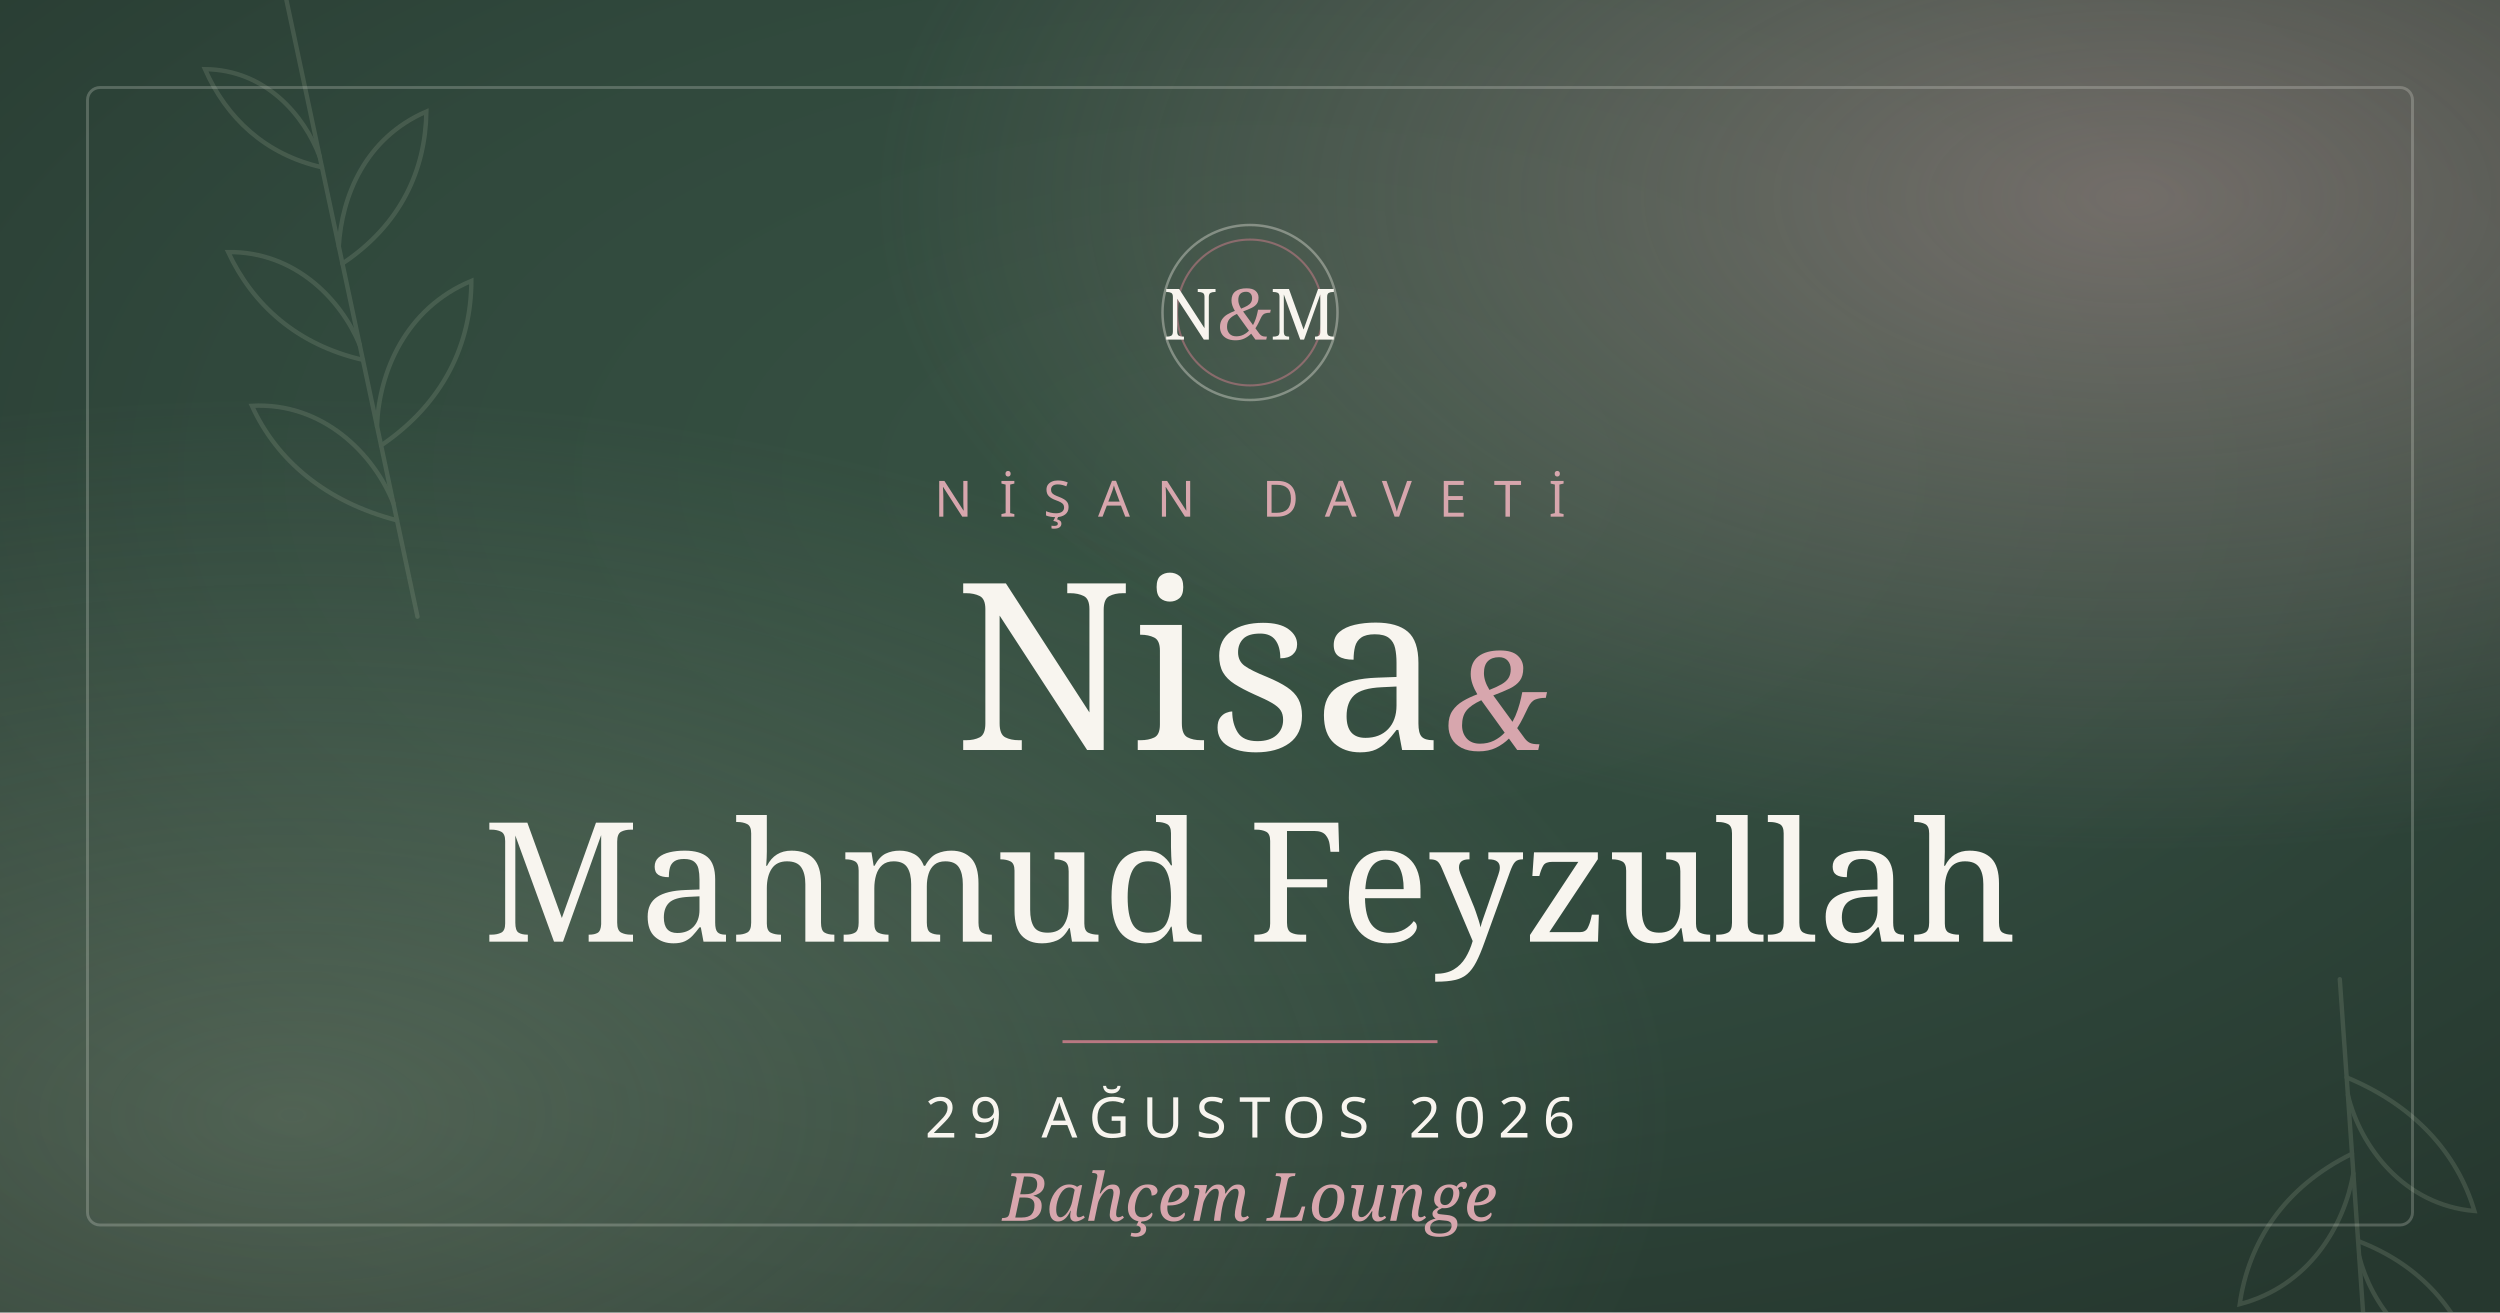
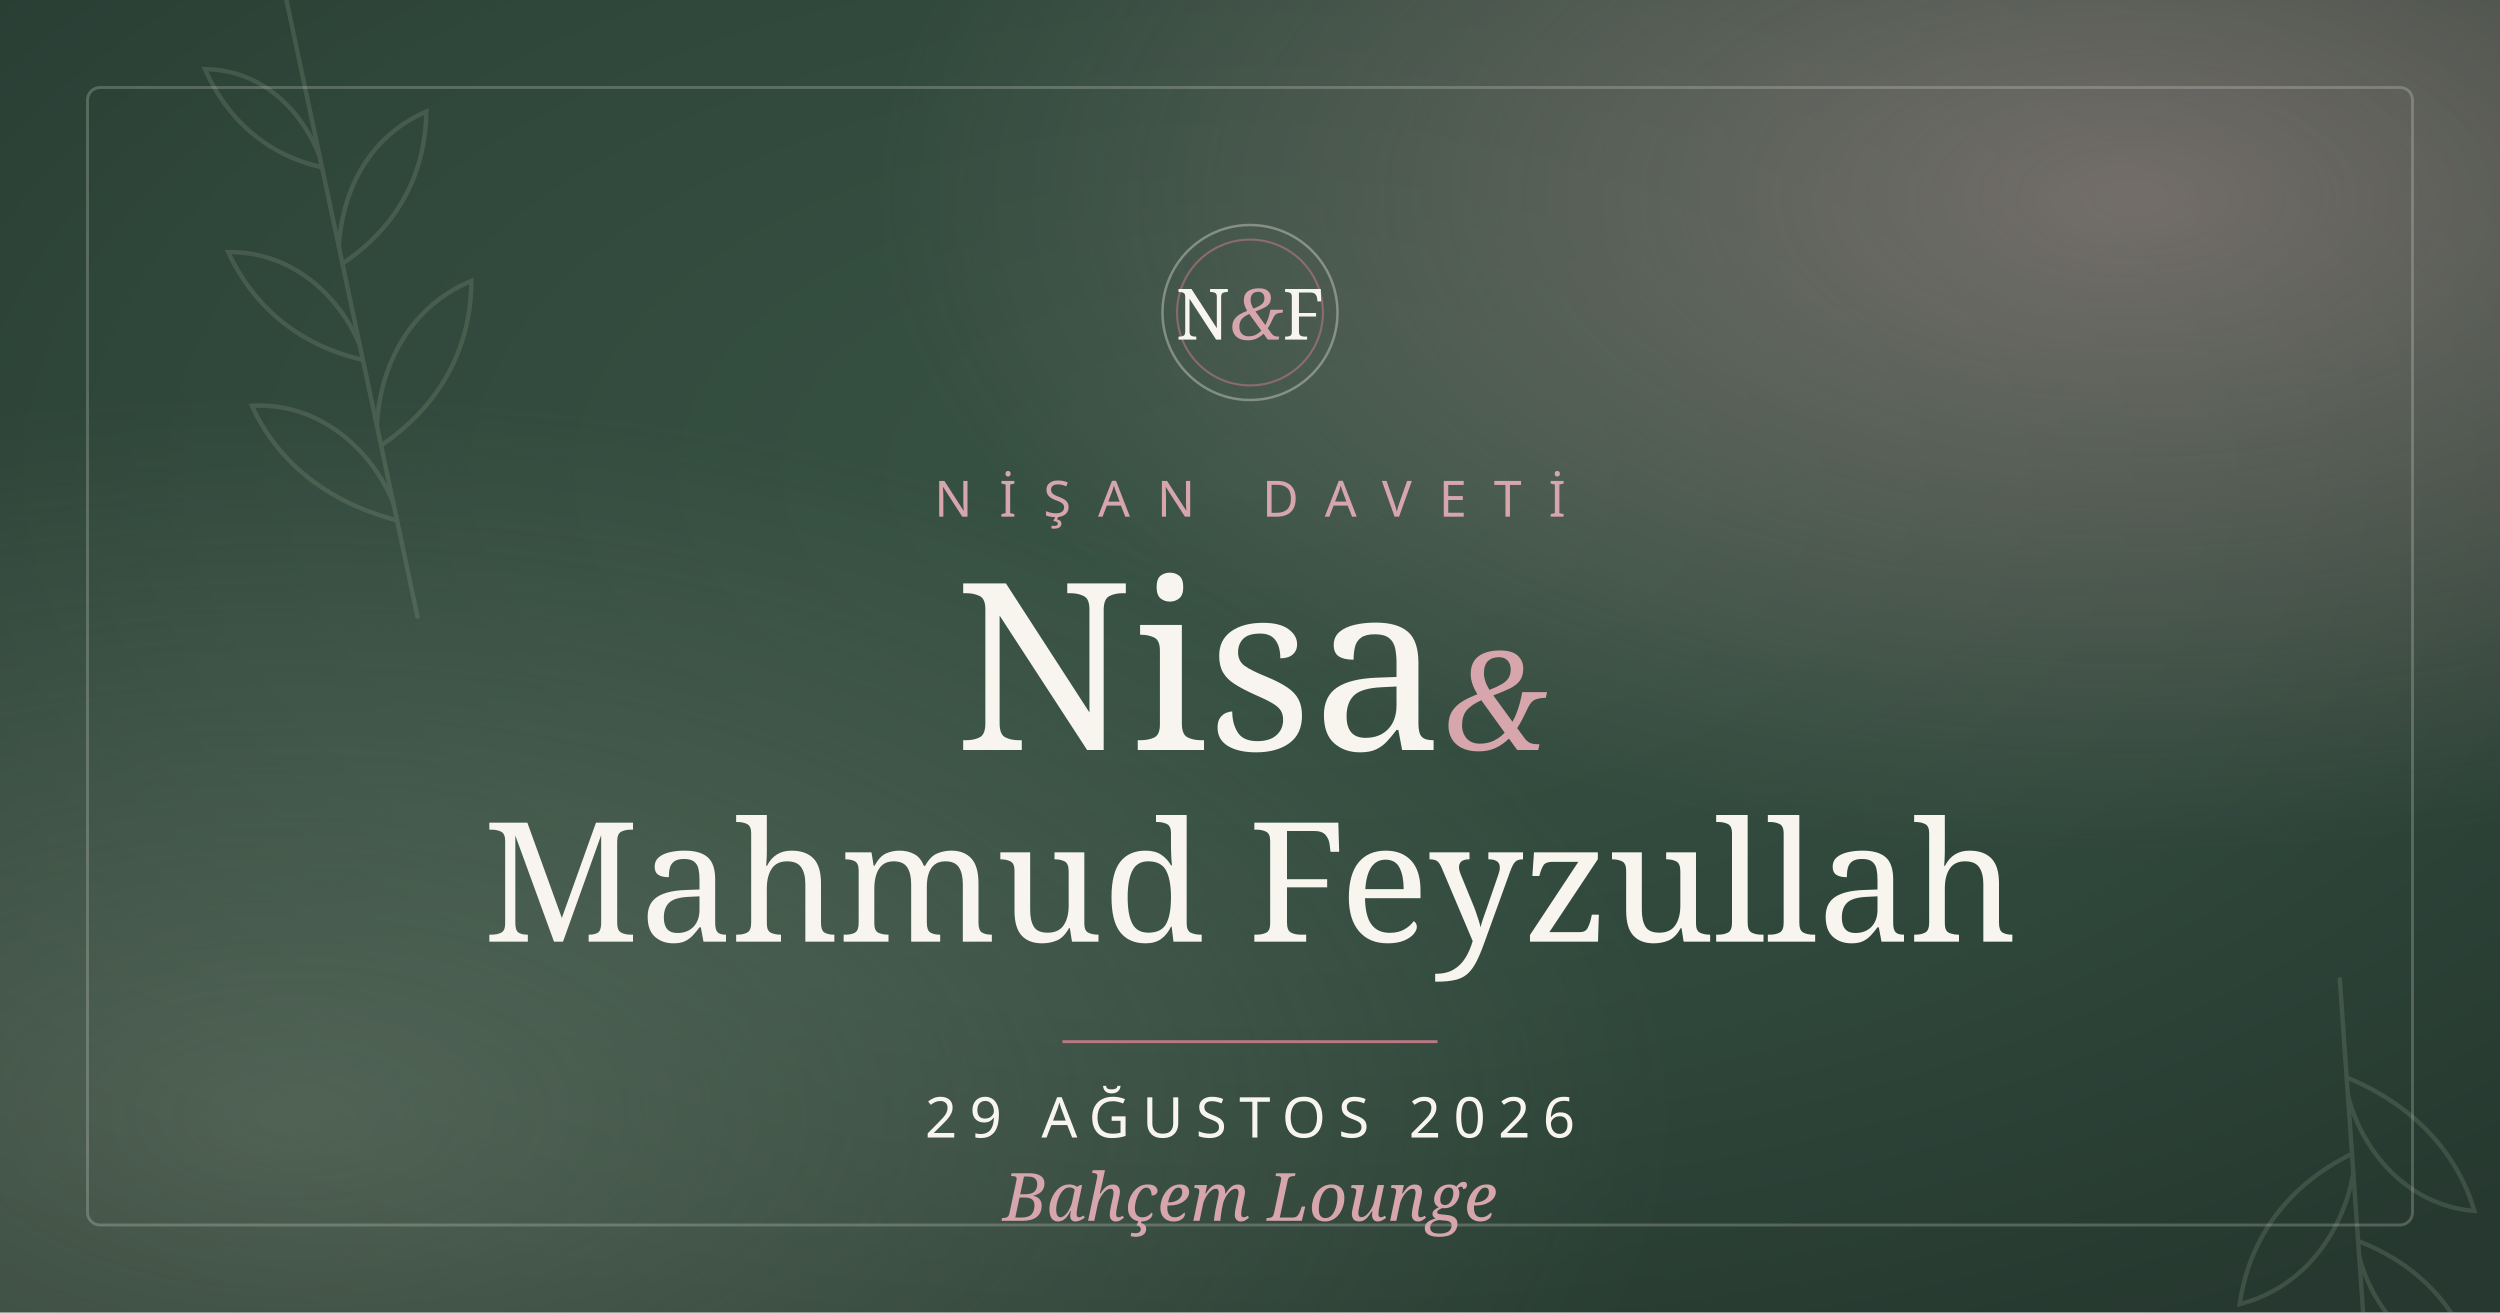
<svg xmlns="http://www.w3.org/2000/svg" viewBox="0 0 1200 630" role="img" aria-label="Nisa ve Mahmud Feyzullah nişan daveti kapak görseli">
  <defs>
    <radialGradient id="bg" cx="0.5" cy="0.36" r="0.75">
      <stop offset="0" stop-color="#375243" />
      <stop offset="0.55" stop-color="#30483C" />
      <stop offset="1" stop-color="#26382F" />
    </radialGradient>
    <radialGradient id="glowRose" cx="0.85" cy="0.15" r="0.5">
      <stop offset="0" stop-color="#D7A6AD" stop-opacity="0.4" />
      <stop offset="1" stop-color="#D7A6AD" stop-opacity="0" />
    </radialGradient>
    <radialGradient id="glowSage" cx="0.12" cy="0.85" r="0.55">
      <stop offset="0" stop-color="#98A68F" stop-opacity="0.35" />
      <stop offset="1" stop-color="#98A68F" stop-opacity="0" />
    </radialGradient>
    <g id="og-branch" stroke="#98A68F" stroke-width="2" stroke-linecap="round" fill="none">
      <path d="M100 315 C100 250 100 180 100 20" />
      <path d="M100 270 C70 255 52 232 46 205 C78 210 96 238 100 262" />
      <path d="M100 235 C132 222 150 198 156 170 C124 176 106 202 100 226" />
      <path d="M100 195 C72 182 56 160 50 134 C80 140 96 166 100 188" />
      <path d="M100 150 C130 138 146 116 152 90 C122 96 106 120 100 142" />
      <path d="M100 105 C76 94 62 74 57 50 C84 56 97 80 100 100" />
    </g>
  </defs>
  <rect width="1200" height="630" fill="url(#bg)" />
  <rect width="1200" height="630" fill="url(#glowRose)" />
  <rect width="1200" height="630" fill="url(#glowSage)" />
  <use href="#og-branch" transform="translate(60 -30) rotate(-12 100 160) scale(1.05)" opacity="0.22" />
  <use href="#og-branch" transform="translate(1040 480) rotate(176 100 160) scale(1.05)" opacity="0.22" />
  <rect x="42" y="42" width="1116" height="546" rx="6" fill="none" stroke="#F8F5EF" stroke-opacity="0.22" stroke-width="1.4" />
  <circle cx="600" cy="150" r="42" fill="none" stroke="#F8F5EF" stroke-opacity="0.35" stroke-width="1.2" />
  <circle cx="600" cy="150" r="35" fill="none" stroke="#B97882" stroke-opacity="0.6" stroke-width="1" />
-   <text x="600" y="163" text-anchor="middle" font-family="Cormorant Garamond, Georgia, serif" font-size="34" letter-spacing="2" fill="#F8F5EF">N<tspan fill="#D7A6AD" font-style="italic"> &amp; </tspan>M</text>
+   <text x="600" y="163" text-anchor="middle" font-family="Cormorant Garamond, Georgia, serif" font-size="34" letter-spacing="2" fill="#F8F5EF">N<tspan fill="#D7A6AD" font-style="italic"> &amp; </tspan>F</text>
  <text x="600" y="248" text-anchor="middle" font-family="Manrope, sans-serif" font-size="24" letter-spacing="13" fill="#D7A6AD" font-weight="500">NİŞAN DAVETİ</text>
  <text x="600" y="360" text-anchor="middle" font-family="Cormorant Garamond, Georgia, serif" font-size="112" font-weight="500" fill="#F8F5EF">Nisa<tspan fill="#D7A6AD" font-style="italic" font-size="66"> &amp; </tspan>
  </text>
  <text x="600" y="452" text-anchor="middle" font-family="Cormorant Garamond, Georgia, serif" font-size="80" font-weight="500" fill="#F8F5EF">Mahmud Feyzullah</text>
  <line x1="510" y1="500" x2="690" y2="500" stroke="#B97882" stroke-width="1.4" />
  <text x="600" y="546" text-anchor="middle" font-family="Manrope, sans-serif" font-size="27" letter-spacing="6" fill="#F8F5EF" font-weight="500">29 AĞUSTOS 2026</text>
  <text x="600" y="586" text-anchor="middle" font-family="Cormorant Garamond, Georgia, serif" font-size="32" font-style="italic" fill="#D7A6AD">Bahçem Lounge</text>
</svg>
